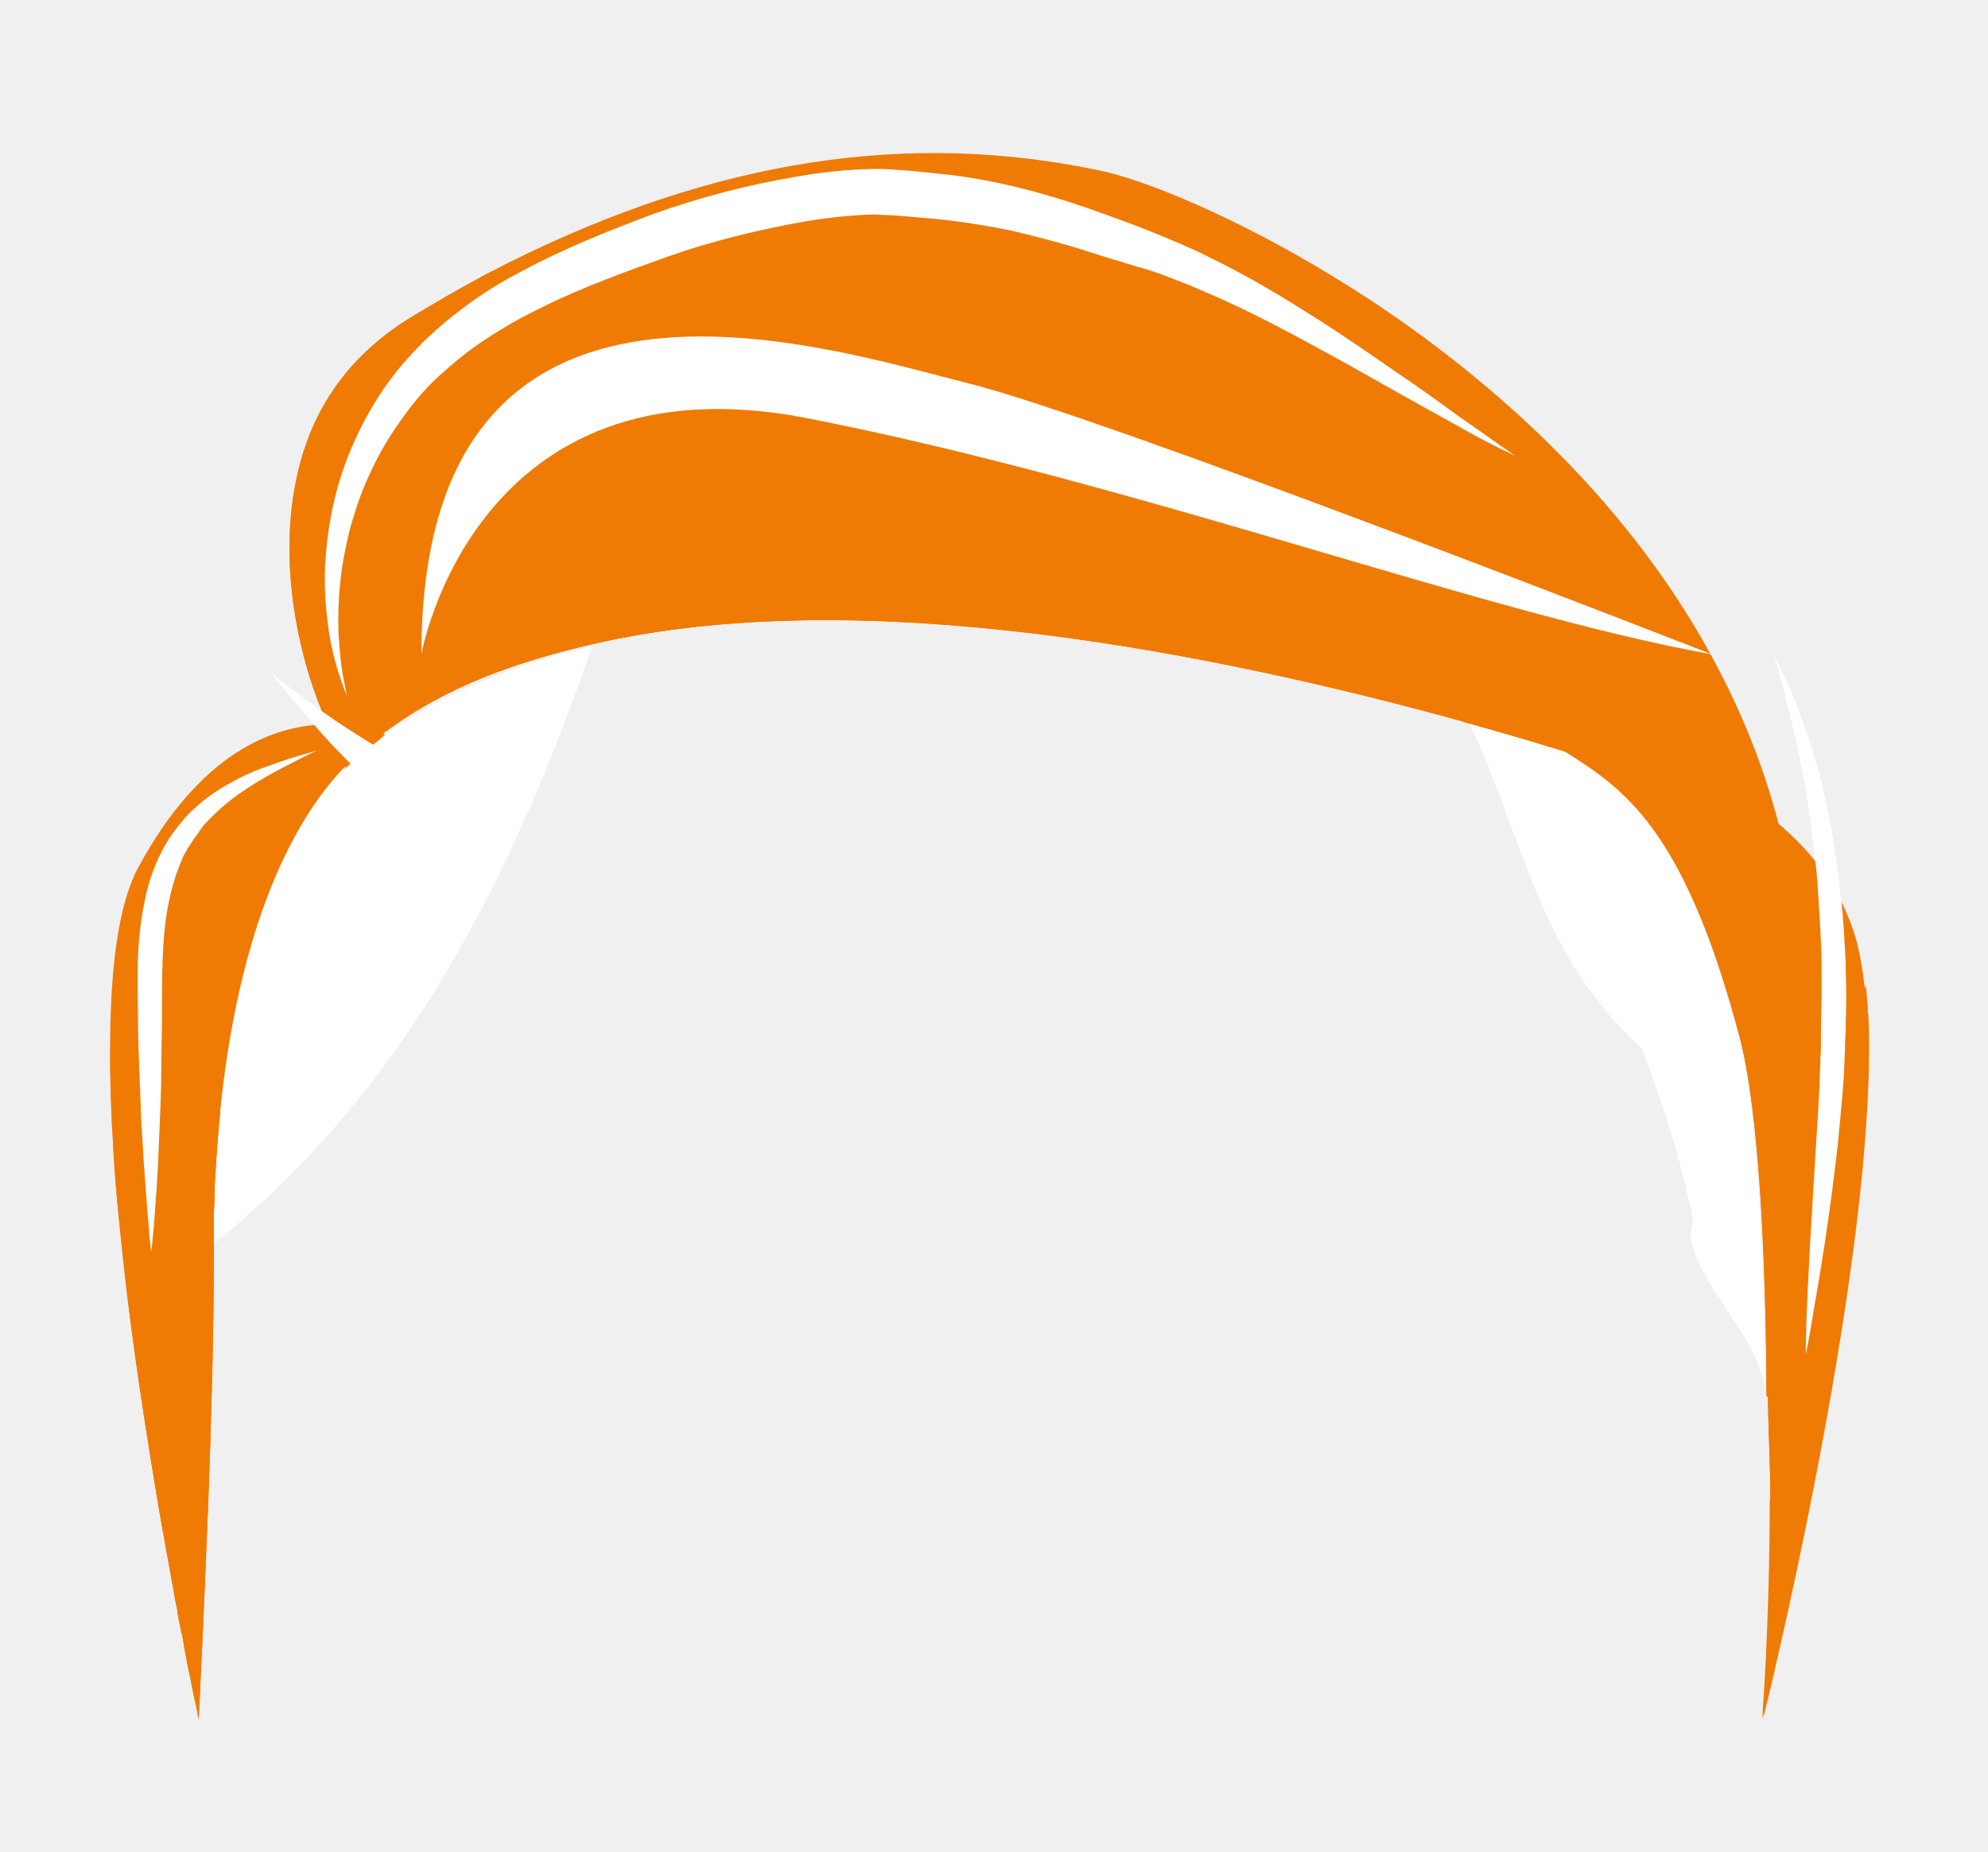
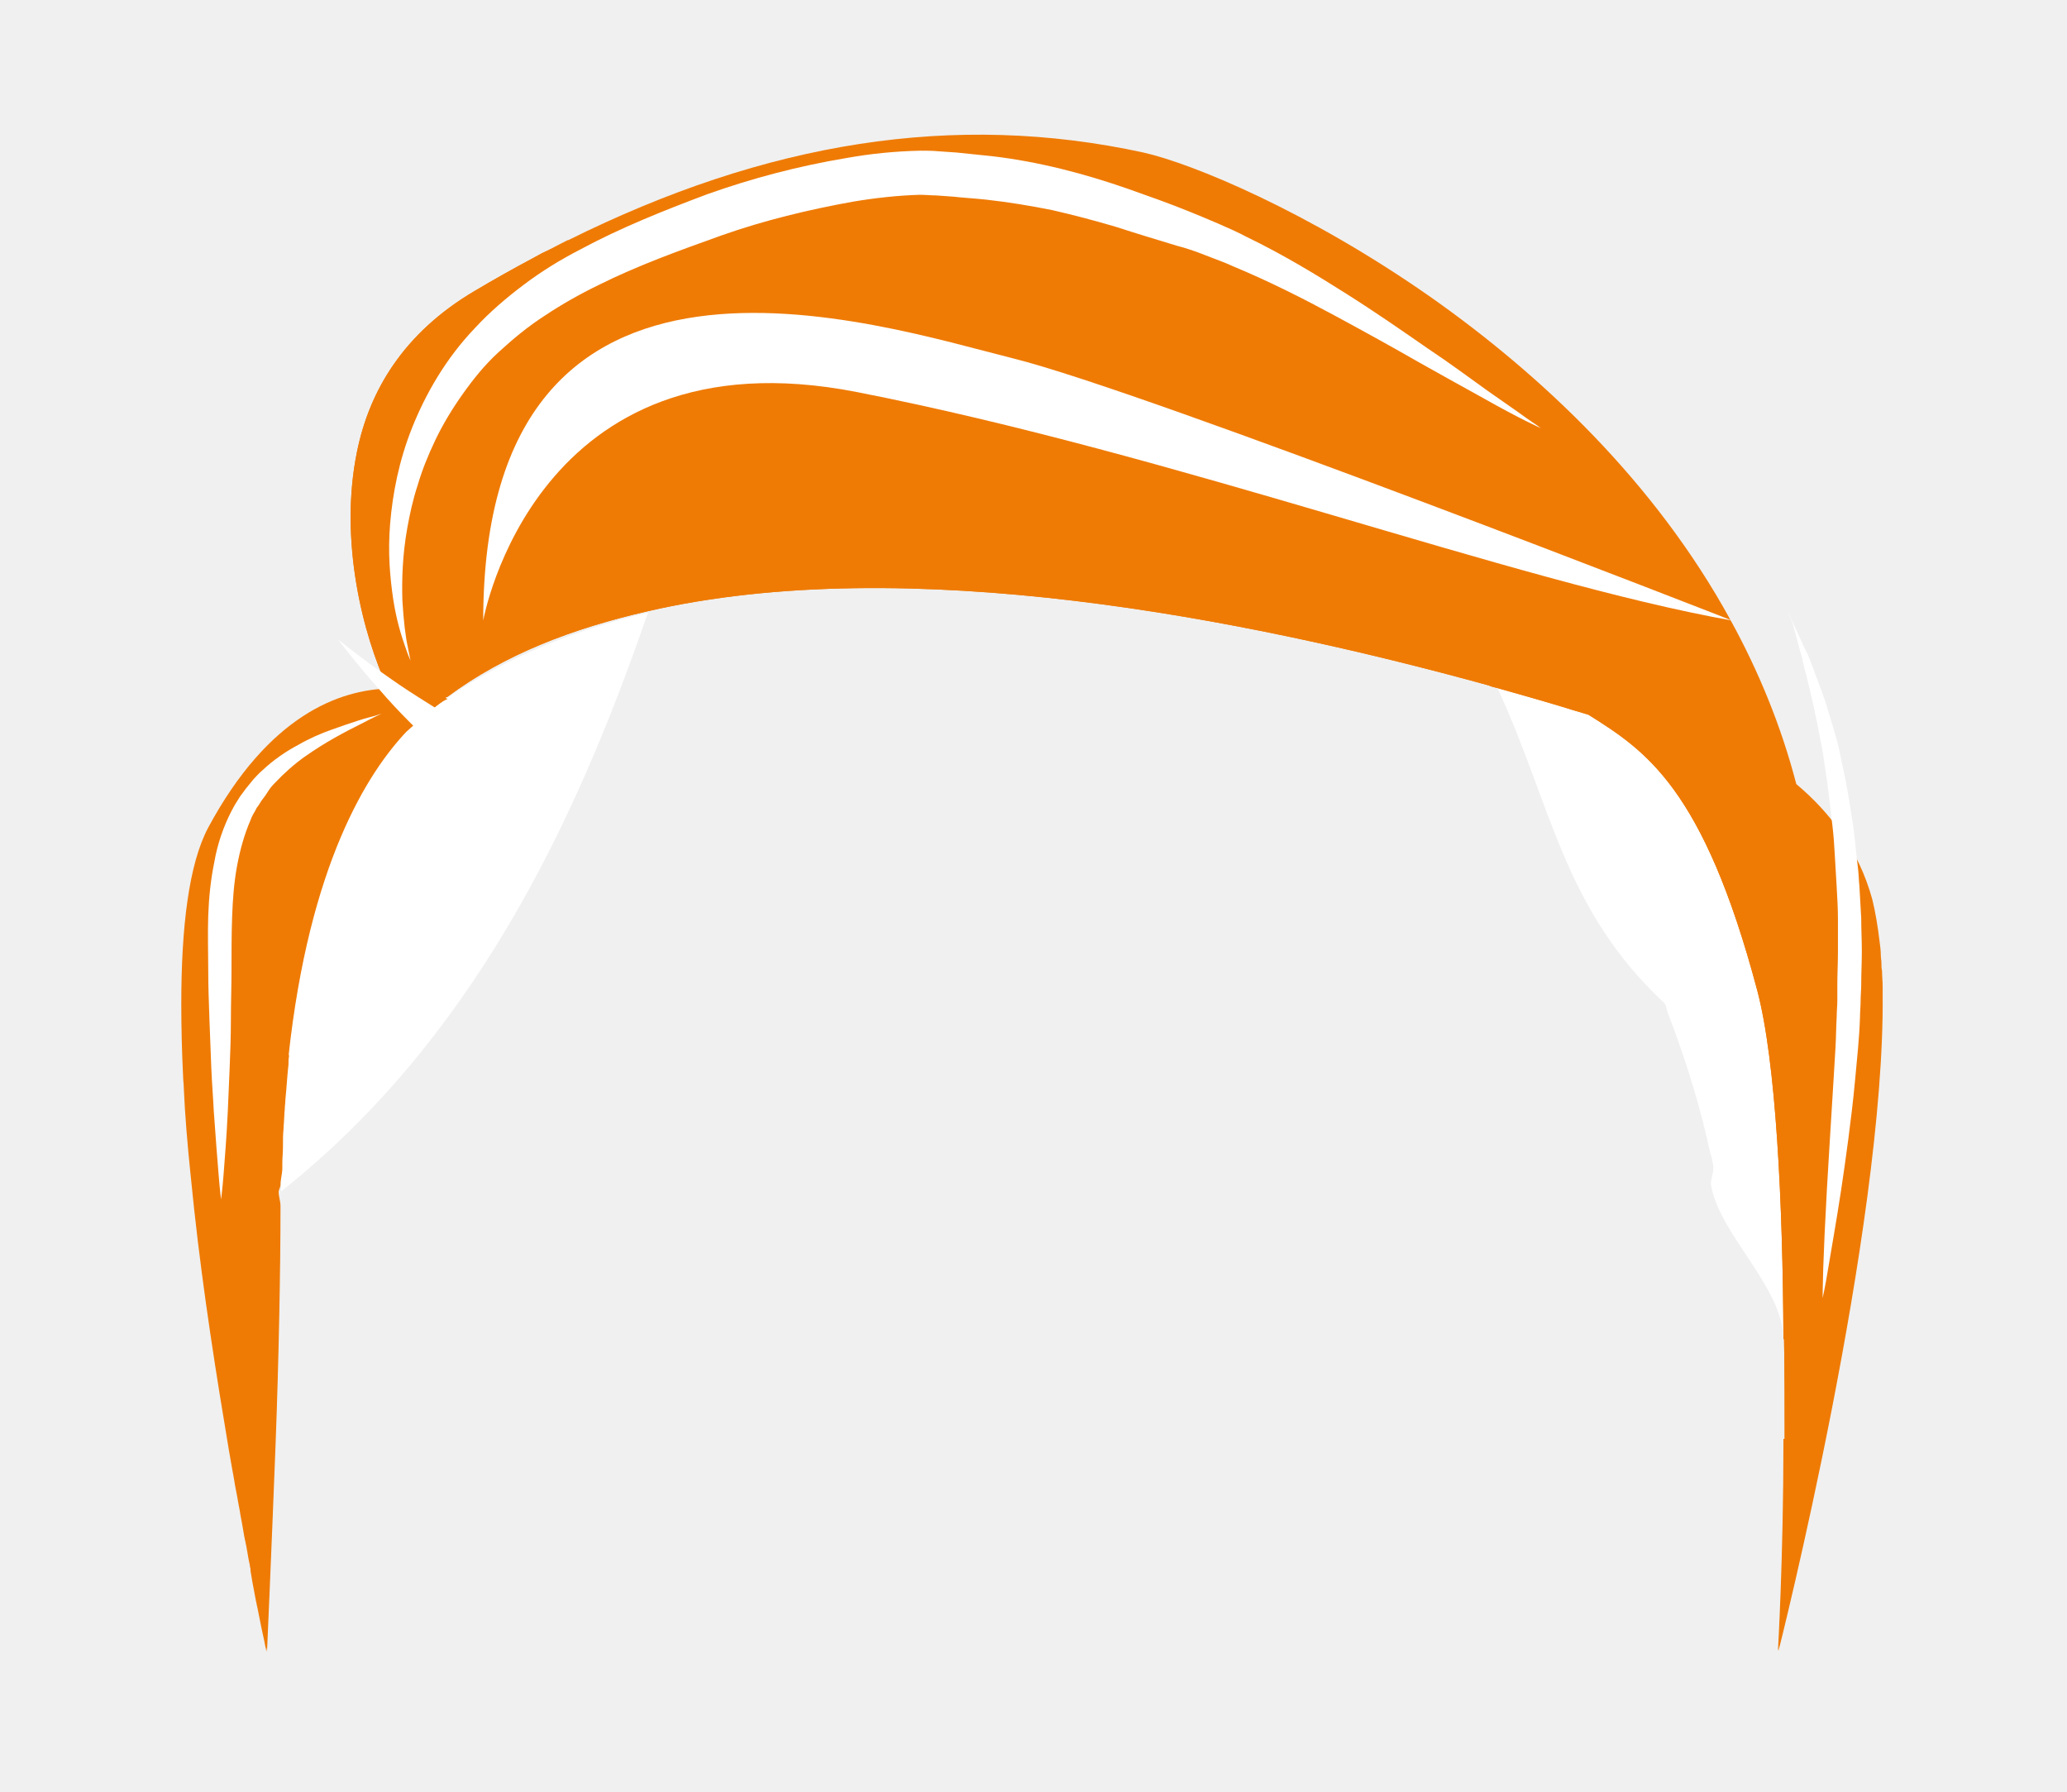
- <svg xmlns="http://www.w3.org/2000/svg" version="1.1" id="Layer_1" x="0px" y="0px" viewBox="0 0 314.2 292.6" style="enable-background:new 0 0 314.2 292.6;" xml:space="preserve">
+ <svg xmlns="http://www.w3.org/2000/svg" version="1.1" id="Layer_1" x="0px" y="0px" viewBox="0 0 337.5 292.5" style="enable-background:new 0 0 337.5 292.5;" xml:space="preserve">
  <style type="text/css">
	.st0{fill:#FFFFFF;}
	.st1{fill:#EF7B05;}
	.st2{fill:none;}
</style>
  <g id="XMLID_1373_">
-     <path id="XMLID_7334_" class="st0" d="M279,220.6c-0.2-8.5-10.3-16.8-11.8-24.9c-0.2-1.2,0.6-2.3,0.3-3.5c-0.1-0.6-0.2-1.2-0.4-1.7   c-0.3-1.1-0.5-2.3-0.8-3.4c-0.1-0.6-0.3-1.1-0.4-1.7c-0.6-2.3-1.2-4.5-1.9-6.7c-0.8-2.8-1.8-5.5-2.7-8.1c-0.4-1.1-0.8-2.1-1.2-3.2   c-0.2-0.5-0.2-1.2-0.6-1.6c-16.5-15.4-18.3-32.2-27.2-51.4c4,1.1,7.8,2.2,11.4,3.3c1.2,0.4,2.4,0.7,3.6,1.1   c9.2,5.8,18.6,11.7,27.5,44.9C277.8,175.3,278.8,198.6,279,220.6z" />
-     <path id="XMLID_7333_" class="st0" d="M93.6,102.1c-12.1,35.2-29,70-59.9,94.5c0-0.4,0-0.8,0-1.2c0-0.9,0-1.8,0.1-2.7   c0-0.3,0-0.6,0-0.9c0-0.8,0-1.7,0.1-2.5c0,0,0-0.1,0-0.2c0-1,0.1-1.9,0.1-2.9c0-0.1,0-0.1,0-0.2c0.1-1,0.1-2,0.2-3   c0-0.5,0.1-1,0.1-1.5c0.1-1.9,0.3-3.8,0.5-5.7c0.1-0.5,0.1-0.9,0.1-1.4c3.3-31.3,12.8-46.3,19.4-53.2c0.1,0.1,0.1,0.1,0.1,0.1   c2.1-1.9,4.2-3.7,6.5-5.3c0,0,0,0,0,0C70.3,109.5,81.4,105,93.6,102.1z" />
+     <path id="XMLID_7334_" class="st0" d="M291.2,218.5c-0.2-8.5-10.3-16.8-11.8-24.9c-0.2-1.2,0.6-2.3,0.3-3.5   c-0.1-0.6-0.2-1.2-0.4-1.7c-0.3-1.1-0.5-2.3-0.8-3.4c-0.1-0.6-0.3-1.1-0.4-1.7c-0.6-2.3-1.2-4.5-1.9-6.7c-0.8-2.8-1.8-5.5-2.7-8.1   c-0.4-1.1-0.8-2.1-1.2-3.2c-0.2-0.5-0.2-1.2-0.6-1.6c-16.5-15.4-18.3-32.2-27.2-51.4c4,1.1,7.8,2.2,11.4,3.3   c1.2,0.4,2.4,0.7,3.6,1.1c9.2,5.8,18.6,11.7,27.5,44.9C290.1,173.2,291.1,196.5,291.2,218.5z" />
+     <path id="XMLID_7333_" class="st0" d="M105.8,100c-12.1,35.2-29,70-59.9,94.5c0-0.4,0-0.8,0-1.2c0-0.9,0-1.8,0.1-2.7   c0-0.3,0-0.6,0-0.9c0-0.8,0-1.7,0.1-2.5c0,0,0-0.1,0-0.2c0-1,0.1-1.9,0.1-2.9c0-0.1,0-0.1,0-0.2c0.1-1,0.1-2,0.2-3   c0-0.5,0.1-1,0.1-1.5c0.1-1.9,0.3-3.8,0.5-5.7c0.1-0.5,0.1-0.9,0.1-1.4c3.3-31.3,12.8-46.3,19.4-53.2c0.1,0.1,0.1,0.1,0.1,0.1   c2.1-1.9,4.2-3.7,6.5-5.3c0,0,0,0,0,0C82.5,107.4,93.6,102.9,105.8,100z" />
    <g id="XMLID_7318_">
-       <path id="XMLID_7332_" class="st1" d="M60.9,116.2C60.9,116.2,60.9,116.2,60.9,116.2c-0.3,0.1-3,1.4-6.6,5.2    c-6.5,6.8-16,21.8-19.4,53.2c-0.1,0.5-0.1,0.9-0.1,1.4c-0.2,1.8-0.4,3.7-0.5,5.7c0,0.5-0.1,1-0.1,1.5c-0.1,1-0.1,2-0.2,3    c0,0.1,0,0.1,0,0.2c-0.1,1-0.1,1.9-0.1,2.9c0,0.1,0,0.1,0,0.2c0,0.8-0.1,1.7-0.1,2.5c0,0.3,0,0.6,0,0.9c0,0.9,0,1.8,0,2.7    c0,0.4,0,0.8,0,1.2c0,0,0,0,0,0c0,0.7,0,1.5,0,2.3c0,10.9-0.4,25.5-0.9,38.8c-0.7,18.2-1.5,33.9-1.5,33.9s-0.1-0.3-0.2-1    c0-0.2-0.1-0.4-0.1-0.6c-0.3-1.3-0.7-3.2-1.2-5.8c-0.1-0.3-0.1-0.6-0.2-0.9c-0.2-1-0.4-2.1-0.6-3.2c-0.1-0.6-0.2-1.2-0.3-1.8    c0-0.1,0-0.2-0.1-0.3c-0.1-0.3-0.1-0.7-0.2-1c-0.2-0.9-0.4-1.8-0.5-2.8c-0.1-0.3-0.1-0.6-0.2-0.9c-0.2-0.9-0.3-1.8-0.5-2.8    c-0.1-0.5-0.2-1-0.3-1.6c0,0,0-0.1,0-0.1c-0.1-0.5-0.2-1.1-0.3-1.6c-0.2-1.3-0.5-2.5-0.7-3.9c-0.1-0.7-0.3-1.5-0.4-2.2    c0-0.2-0.1-0.4-0.1-0.6c-0.1-0.6-0.2-1.1-0.3-1.7c-2-11.9-4.2-25.7-5.7-39.5c-0.2-1.9-0.4-3.9-0.6-5.8c-0.5-4.8-0.9-9.6-1.1-14.2    c0-0.5-0.1-1.1-0.1-1.6c-0.2-4.1-0.3-8.1-0.3-11.9c0-12.4,1.2-22.8,4.4-28.8c9.9-18.4,21.5-22.5,29.5-22.7    C56.9,114.3,60.9,116.2,60.9,116.2z" />
-       <path id="XMLID_7331_" class="st1" d="M279.8,237c0-5.2-0.3-10.6-0.4-16.2c0,0-0.2-0.1-0.2-0.2c-0.1-22-1.2-45.3-4.3-56.9    c-8.8-33.1-18.4-39.1-27.5-44.9c-1.2-0.4-2.4-0.7-3.6-1.1c-3.6-1.1-7.5-2.2-11.4-3.3c-0.4-0.1-0.9-0.2-1.3-0.4    c-39.6-10.9-95-22-137.4-12.2c-12.2,2.8-23.3,6.8-32.7,13.8h0c0,0,0,0,0,0c0,0-0.1,0-0.1,0h0c-0.1,0-0.3,0.5-0.4,0.6    c0,0,0,0.1,0,0.2c-0.3,0.2-0.5,0.5-0.8,0.7c-0.4,0.3-0.8,0.6-1.2,1c-1.4,1.1-2.7,2.2-4,3.4c0,0,0,0-0.1-0.1c0,0,0.3,0,0.3,0    c-0.3-0.6-1.9-3.1-2.9-6.9v0c-4-8.6-8-24-5-38.6v0c2-9.8,7.2-19.3,18.9-26.2c3.2-1.9,6.2-3.7,9.4-5.4c0.6-0.3,1.2-0.7,1.8-1    c1.3-0.6,2.5-1.3,3.7-1.9c0,0,0,0,0,0c32.4-16.1,63.1-21,93.9-14.3c8,1.8,26.9,9.6,46.9,23.6c17.9,12.6,36.6,30.1,49,52.8    c4.5,8.2,8.2,17.1,10.7,26.7c5.6,4.7,10.2,10.8,12.4,18.8c0.5,2,0.9,4.4,1.2,6.9c0.1,0.8,0.1,1.5,0.2,2.3c0,0.4,0.1,0.8,0.1,1.2    c0,0,0,0,0,0.1c0,0.4,0,0.8,0.1,1.2c0,0.8,0.1,1.7,0.1,2.6c0,0.4,0,0.8,0,1.2c0.4,38.4-16.7,107.2-16.7,107.2s1.2-15.1,1.2-34.3    V237z" />
-       <path id="XMLID_7330_" class="st1" d="M279.8,237c0-5.2-0.3-10.6-0.4-16.2c0,0-0.2-0.1-0.2-0.2c-0.1-22-1.2-45.3-4.3-56.9    c-8.8-33.1-18.4-39.1-27.5-44.9c-1.2-0.4-2.4-0.7-3.6-1.1c-3.6-1.1-7.5-2.2-11.4-3.3c-0.4-0.1-0.9-0.2-1.3-0.4    c-39.6-10.9-95-22-137.4-12.2c-12.2,2.8-23.3,6.8-32.7,13.8h0c0,0,0,0,0,0c0,0-0.1,0-0.1,0h0c-0.1,0-0.3,0.5-0.4,0.6    c0,0,0,0.1,0,0.2c-0.3,0.2-0.5,0.5-0.8,0.7c-0.4,0.3-0.8,0.6-1.2,1c-1.4,1.1-2.7,2.2-4,3.4c0,0,0,0-0.1-0.1c0,0,0.3,0,0.3,0    c-0.3-0.6-1.9-3.1-2.9-6.9v0c-4-8.6-8-24-5-38.6v0c2-9.8,7.2-19.3,18.9-26.2c3.2-1.9,6.2-3.7,9.4-5.4c0.6-0.3,1.2-0.7,1.8-1    c1.3-0.6,2.5-1.3,3.7-1.9c-14.5,8.1-20.2,17-22,26C56.3,79.1,61,91,61,100.9c0,5.8,1.8,5.5,5.8,2.4v0c0-0.1,0-0.2,0.1-0.3    c0,0-0.1,0,0,0c8.1-6.5,23.7-23.6,48-25.9c50.9-4.8,118.7,18.6,146.6,37.3c22.4,15,23.3,61.8,23.3,70.5c0,0.9,0.1,1.3,0.3,1.3    c1.7,0,9.8-30.5,9.8-30.5c0.1,0.8,0.1,1.5,0.2,2.3c0,0.4,0.1,0.8,0.1,1.2c0,0,0,0,0,0.1c0,0.4,0,0.8,0.1,1.2    c0,0.8,0.1,1.7,0.1,2.6c0,0.4,0,0.8,0,1.2c0.4,38.4-16.7,107.2-16.7,107.2s1.2-15.1,1.2-34.3V237z" />
-       <path id="XMLID_7329_" class="st1" d="M34.9,174.5c-0.1,0.5-0.1,0.9-0.1,1.4c-0.2,1.8-0.3,3.7-0.5,5.7c0,0.5-0.1,1-0.1,1.5    c-0.1,1-0.1,2-0.2,3c0,0.1,0,0.1,0,0.2c-0.1,1-0.1,1.9-0.1,2.9c0,0.1,0,0.1,0,0.2c0,0.8-0.1,1.7-0.1,2.5c0,0.3,0,0.6,0,0.9    c0,0.9,0,1.8,0,2.7c0,0.4,0,0.8,0,1.2c0,0,0,0,0,0c0,0.7,0,1.5,0,2.3c0,10.9-0.4,25.5-0.9,38.8c-0.7,18.2-1.5,33.9-1.5,33.9    s-0.1-0.3-0.2-1c0-0.2-0.1-0.4-0.1-0.6c-0.3-1.3-0.7-3.2-1.2-5.8c-0.1-0.3-0.1-0.6-0.2-0.9c-0.2-1-0.4-2.1-0.6-3.2    c-0.1-0.6-0.2-1.2-0.3-1.8c0-0.1,0-0.2-0.1-0.3c-0.1-0.3-0.1-0.7-0.2-1c-0.2-0.9-0.4-1.8-0.5-2.8c-0.1-0.3-0.1-0.6-0.2-0.9    c-0.2-0.9-0.3-1.8-0.5-2.8c-0.1-0.5-0.2-1-0.3-1.6c0,0,0-0.1,0-0.1c-0.1-0.5-0.2-1.1-0.3-1.6c-0.2-1.3-0.5-2.5-0.7-3.9    c-0.1-0.7-0.3-1.5-0.4-2.2c0-0.2-0.1-0.4-0.1-0.6c-0.1-0.6-0.2-1.1-0.3-1.7c-2-11.9-4.2-25.7-5.7-39.5c-0.2-1.9-0.4-3.9-0.6-5.8    c-0.5-4.8-0.9-9.6-1.1-14.2c0-0.5-0.1-1.1-0.1-1.6c-0.2-4.1-0.3-8.1-0.3-11.9c0,0,8.5,29.2,10.3,27.1c3.5-4.1,6.8-20,6.8-20    L34.9,174.5z" />
-       <path id="XMLID_7328_" class="st0" d="M66.6,103.4c0,0,8.4-47.6,61-37.3s107,30.9,142.9,37.3c0,0-95.3-37.3-117.4-42.8    S66.6,33.7,66.6,103.4z" />
+       <path id="XMLID_7332_" class="st1" d="M73.1,114.1C73.1,114.1,73.1,114.1,73.1,114.1c-0.3,0.1-3,1.4-6.6,5.2    c-6.5,6.8-16,21.8-19.4,53.2c-0.1,0.5-0.1,0.9-0.1,1.4c-0.2,1.8-0.4,3.7-0.5,5.7c0,0.5-0.1,1-0.1,1.5c-0.1,1-0.1,2-0.2,3    c0,0.1,0,0.1,0,0.2c-0.1,1-0.1,1.9-0.1,2.9c0,0.1,0,0.1,0,0.2c0,0.8-0.1,1.7-0.1,2.5c0,0.3,0,0.6,0,0.9c0,0.9-0.3,1.8-0.3,2.7    c0,0.4-0.3,0.8-0.3,1.2c0,0,0,0,0,0c0,0.7,0.3,1.5,0.3,2.3c0,10.9-0.3,25.5-0.8,38.8c-0.7,18.2-1.4,33.9-1.4,33.9s0-0.3-0.2-1    c0-0.2-0.1-0.4-0.1-0.6c-0.3-1.3-0.7-3.2-1.2-5.8c-0.1-0.3-0.1-0.6-0.2-0.9c-0.2-1-0.4-2.1-0.6-3.2c-0.1-0.6-0.2-1.2-0.3-1.8    c0-0.1,0-0.2,0-0.3c-0.1-0.3-0.1-0.7-0.2-1c-0.2-0.9-0.3-1.8-0.5-2.8c-0.1-0.3-0.1-0.6-0.2-0.9c-0.2-0.9-0.3-1.8-0.5-2.8    c-0.1-0.5-0.2-1-0.3-1.6c0,0,0-0.1,0-0.1c-0.1-0.5-0.2-1.1-0.3-1.6c-0.2-1.3-0.5-2.5-0.7-3.9c-0.1-0.7-0.3-1.5-0.4-2.2    c0-0.2-0.1-0.4-0.1-0.6c-0.1-0.6-0.2-1.1-0.3-1.7c-2-11.9-4.2-25.7-5.7-39.5c-0.2-1.9-0.4-3.9-0.6-5.8c-0.5-4.8-0.9-9.6-1.1-14.2    c0-0.5-0.1-1.1-0.1-1.6c-0.2-4.1-0.3-8.1-0.3-11.9c0-12.4,1.2-22.8,4.4-28.8c9.9-18.4,21.5-22.5,29.5-22.7    C69.2,112.2,73.1,114.1,73.1,114.1z" />
+       <path id="XMLID_7331_" class="st1" d="M291.4,234.9c0-5.2,0-10.6-0.1-16.2c0,0,0-0.1-0.1-0.2c-0.1-22-1.2-45.3-4.3-56.9    c-8.8-33.1-18.3-39.1-27.5-44.9c-1.2-0.4-2.4-0.7-3.6-1.1c-3.6-1.1-7.5-2.2-11.4-3.3c-0.4-0.1-0.9-0.2-1.3-0.4    c-39.6-10.9-95-21.9-137.4-12.1c-12.2,2.8-23.3,7-32.7,14h0c0,0,0,0,0,0c0,0-0.1,0-0.1,0h0c-0.1,0-0.3,0.3-0.4,0.4    c0,0,0,0.1,0,0.1c-0.3,0.2-0.5,0.4-0.8,0.6c-0.4,0.3-0.8,0.6-1.2,1c-1.4,1.1-2.7,2.2-4,3.4c0,0,0,0-0.1-0.1c0,0,0,0,0,0    c-0.3-0.6-2.1-3.1-3.1-6.9v0c-4-8.6-8-24-5-38.6v0c2-9.8,7.5-19.3,19.2-26.2c3.2-1.9,6.4-3.7,9.6-5.4c0.6-0.3,1.2-0.7,1.9-1    c1.3-0.6,2.5-1.3,3.7-1.9c0,0,0,0,0.1,0c32.4-16.1,63.1-21,93.9-14.3c8,1.8,26.9,9.6,46.9,23.6c17.9,12.6,36.6,30.1,49,52.8    c4.5,8.2,8.2,17.1,10.7,26.7c5.6,4.7,10.2,10.8,12.4,18.8c0.5,2,0.9,4.4,1.2,6.9c0.1,0.8,0.2,1.5,0.2,2.3c0,0.4,0.1,0.8,0.1,1.2    c0,0,0,0,0,0.1c0,0.4,0,0.8,0.1,1.2c0,0.8,0.1,1.7,0.1,2.6c0,0.4,0,0.8,0,1.2c0.4,38.4-17,107.2-17,107.2s0.9-15.1,0.9-34.3V234.9    z" />
+       <path id="XMLID_7330_" class="st1" d="M291.4,234.9c0-5.2,0-10.6-0.1-16.2c0,0,0-0.1-0.1-0.2c-0.1-22-1.2-45.3-4.3-56.9    c-8.8-33.1-18.3-39.1-27.5-44.9c-1.2-0.4-2.4-0.7-3.6-1.1c-3.6-1.1-7.5-2.2-11.4-3.3c-0.4-0.1-0.9-0.2-1.3-0.4    c-39.6-10.9-95-21.9-137.4-12.1c-12.2,2.8-23.3,7-32.7,14h0c0,0,0,0,0,0c0,0-0.1,0-0.1,0h0c-0.1,0-0.3,0.3-0.4,0.4    c0,0,0,0.1,0,0.1c-0.3,0.2-0.5,0.4-0.8,0.6c-0.4,0.3-0.8,0.6-1.2,1c-1.4,1.1-2.7,2.2-4,3.4c0,0,0,0-0.1-0.1c0,0,0,0,0,0    c-0.3-0.6-2.1-3.1-3.1-6.9v0c-4-8.6-8-24-5-38.6v0c2-9.8,7.5-19.3,19.2-26.2c3.2-1.9,6.4-3.7,9.6-5.4c0.6-0.3,1.2-0.7,1.9-1    c1.3-0.6,2.5-1.3,3.7-1.9c-14.5,8.1-20.2,17-21.9,26c-2.3,11.9,2,23.8,2,33.7c0,5.8,1.5,5.5,5.5,2.4v0c0-0.1,0.3-0.2,0.4-0.3    c0,0,0.1,0,0.1,0c8.1-6.5,23.8-23.6,48-25.9c50.9-4.8,118.7,18.6,146.6,37.3c22.4,15,23.3,61.8,23.3,70.5c0,0.9,0.1,1.3,0.3,1.3    c1.7,0,9.8-30.5,9.8-30.5c0.1,0.8,0.2,1.5,0.2,2.3c0,0.4,0.1,0.8,0.1,1.2c0,0,0,0,0,0.1c0,0.4,0,0.8,0.1,1.2    c0,0.8,0.1,1.7,0.1,2.6c0,0.4,0,0.8,0,1.2c0.4,38.4-17,107.2-17,107.2s0.9-15.1,0.9-34.3V234.9z" />
+       <path id="XMLID_7329_" class="st1" d="M47.2,172.4c-0.1,0.5-0.1,0.9-0.1,1.4c-0.2,1.8-0.3,3.7-0.5,5.7c0,0.5-0.1,1-0.1,1.5    c-0.1,1-0.1,2-0.2,3c0,0.1,0,0.1,0,0.2c-0.1,1-0.1,1.9-0.1,2.9c0,0.1,0,0.1,0,0.2c0,0.8-0.1,1.7-0.1,2.5c0,0.3,0,0.6,0,0.9    c0,0.9-0.3,1.8-0.3,2.7c0,0.4-0.3,0.8-0.3,1.2c0,0,0,0,0,0c0,0.7,0.3,1.5,0.3,2.3c0,10.9-0.3,25.5-0.8,38.8    c-0.7,18.2-1.4,33.9-1.4,33.9s0-0.3-0.2-1c0-0.2-0.1-0.4-0.1-0.6c-0.3-1.3-0.7-3.2-1.2-5.8c-0.1-0.3-0.1-0.6-0.2-0.9    c-0.2-1-0.4-2.1-0.6-3.2c-0.1-0.6-0.2-1.2-0.3-1.8c0-0.1,0-0.2,0-0.3c-0.1-0.3-0.1-0.7-0.2-1c-0.2-0.9-0.3-1.8-0.5-2.8    c-0.1-0.3-0.1-0.6-0.2-0.9c-0.2-0.9-0.3-1.8-0.5-2.8c-0.1-0.5-0.2-1-0.3-1.6c0,0,0-0.1,0-0.1c-0.1-0.5-0.2-1.1-0.3-1.6    c-0.2-1.3-0.5-2.5-0.7-3.9c-0.1-0.7-0.3-1.5-0.4-2.2c0-0.2-0.1-0.4-0.1-0.6c-0.1-0.6-0.2-1.1-0.3-1.7c-2-11.9-4.2-25.7-5.7-39.5    c-0.2-1.9-0.4-3.9-0.6-5.8c-0.5-4.8-0.9-9.6-1.1-14.2c0-0.5-0.1-1.1-0.1-1.6c-0.2-4.1-0.3-8.1-0.3-11.9c0,0,8.5,29.2,10.3,27.1    c3.5-4.1,6.8-20,6.8-20L47.2,172.4z" />
+       <path id="XMLID_7328_" class="st0" d="M78.9,101.3c0,0,8.4-47.6,61-37.3s107,30.9,142.9,37.3c0,0-95.3-37.3-117.4-42.8    S78.9,31.6,78.9,101.3z" />
      <g id="XMLID_7325_">
-         <path id="XMLID_30_" class="st0" d="M50.1,118.6c0,0-1.3,0.6-3.6,1.8c-2.2,1.1-5.5,2.8-8.9,5.2c-1.7,1.2-3.4,2.7-5,4.4     c-0.4,0.4-0.8,0.9-1.1,1.4c-0.3,0.5-0.7,1-1,1.4l-0.5,0.8l-0.3,0.4l-0.2,0.4c-0.3,0.5-0.6,1-0.8,1.6c-1,2.3-1.7,4.8-2.2,7.5     c-0.5,2.7-0.7,5.5-0.8,8.3c-0.1,2.8-0.1,5.7-0.1,8.5c0,2.8-0.1,5.6-0.1,8.3c0,2.7-0.1,5.3-0.2,7.8c-0.1,2.5-0.2,4.8-0.3,7     c-0.2,4.3-0.5,7.9-0.7,10.5c-0.2,2.5-0.4,4-0.4,4s-0.2-1.4-0.4-4c-0.2-2.5-0.5-6.1-0.8-10.5c-0.1-2.2-0.3-4.5-0.4-7     c-0.1-2.5-0.2-5.1-0.3-7.8c-0.1-2.7-0.2-5.5-0.2-8.3c0-2.8-0.1-5.7,0-8.7c0.1-2.9,0.4-5.9,1-8.8c0.5-2.9,1.5-5.8,2.8-8.3     c0.3-0.6,0.7-1.3,1.1-1.9c0.4-0.7,0.8-1.1,1.2-1.7c0.5-0.6,0.9-1.1,1.3-1.6c0.5-0.5,0.9-1,1.4-1.4c1.9-1.8,4-3.2,5.9-4.2     c1.9-1.1,3.8-1.9,5.5-2.5c1.7-0.6,3.1-1.1,4.4-1.5c1.2-0.4,2.2-0.6,2.8-0.8C49.7,118.7,50.1,118.6,50.1,118.6z" />
+         <path id="XMLID_17_" class="st0" d="M62.3,116.5c0,0-1.3,0.6-3.6,1.8c-2.2,1.1-5.5,2.8-8.9,5.2c-1.7,1.2-3.4,2.7-5,4.4     c-0.4,0.4-0.8,0.9-1.1,1.4c-0.3,0.5-0.7,1-1,1.4l-0.5,0.8l-0.3,0.4l-0.2,0.4c-0.3,0.5-0.6,1-0.8,1.6c-1,2.3-1.7,4.8-2.2,7.5     c-0.5,2.7-0.7,5.5-0.8,8.3c-0.1,2.8-0.1,5.7-0.1,8.5c0,2.8-0.1,5.6-0.1,8.3c0,2.7-0.1,5.3-0.2,7.8c-0.1,2.5-0.2,4.8-0.3,7     c-0.2,4.3-0.5,7.9-0.7,10.5c-0.2,2.5-0.4,4-0.4,4s-0.2-1.4-0.4-4c-0.2-2.5-0.5-6.1-0.8-10.5c-0.1-2.2-0.3-4.5-0.4-7     c-0.1-2.5-0.2-5.1-0.3-7.8c-0.1-2.7-0.2-5.5-0.2-8.3c0-2.8-0.1-5.7,0-8.7c0.1-2.9,0.4-5.9,1-8.8c0.5-2.9,1.5-5.8,2.8-8.3     c0.3-0.6,0.7-1.3,1.1-1.9c0.4-0.7,0.8-1.1,1.2-1.7c0.5-0.6,0.9-1.1,1.3-1.6c0.5-0.5,0.9-1,1.4-1.4c1.9-1.8,4-3.2,5.9-4.2     c1.9-1.1,3.8-1.9,5.5-2.5c1.7-0.6,3.1-1.1,4.4-1.5c1.2-0.4,2.2-0.6,2.8-0.8C62,116.6,62.3,116.5,62.3,116.5z" />
      </g>
      <g id="XMLID_7322_">
-         <path id="XMLID_27_" class="st2" d="M286,141.7" />
+         <path id="XMLID_14_" class="st2" d="M298.2,139.6" />
      </g>
      <g id="XMLID_7319_">
-         <path id="XMLID_25_" class="st0" d="M54.9,110.1c0,0-0.1-0.2-0.3-0.7c-0.2-0.4-0.4-1.1-0.7-1.9c-0.6-1.7-1.4-4.3-1.9-7.6     c-0.5-3.4-0.9-7.5-0.5-12.3c0.4-4.8,1.4-10.2,3.6-15.7c2.2-5.5,5.5-11.3,10.3-16.3c2.3-2.5,5.1-4.9,7.9-7c2.9-2.2,6-4.1,9.3-5.8     c6.5-3.5,13.5-6.3,20.7-9c7.3-2.6,14.9-4.6,22.7-5.9c3.9-0.7,7.8-1.1,12-1.2c1,0,2.1,0,3.1,0.1l2.9,0.2c2,0.2,3.9,0.4,5.8,0.6     c7.7,0.9,15.2,2.9,22.1,5.3c3.4,1.2,6.8,2.4,10,3.7c1.7,0.7,3.2,1.3,4.8,2c1.6,0.7,3.2,1.4,4.7,2.2c6,2.9,11.4,6.2,16.3,9.3     c4.9,3.1,9.2,6.1,13.1,8.8c3.9,2.6,7.1,5,9.9,7c2.7,1.9,4.9,3.4,6.4,4.5c1.5,1,2.3,1.6,2.3,1.6s-0.9-0.4-2.5-1.2     c-1.6-0.8-3.9-2-6.9-3.7c-2.9-1.6-6.5-3.6-10.6-5.9c-4-2.3-8.7-4.9-13.7-7.6c-5-2.7-10.5-5.5-16.5-8c-1.5-0.7-3-1.2-4.5-1.8     c-1.5-0.6-3.2-1.2-4.8-1.6c-3.3-1-6.6-2-10-3.1c-3.4-1-6.8-1.9-10.3-2.7c-3.5-0.7-7.1-1.3-10.7-1.7c-1.8-0.2-3.7-0.3-5.5-0.5     l-2.8-0.2c-0.9,0-1.7-0.1-2.6-0.1c-3.5,0.1-7.2,0.5-10.8,1.1c-7.3,1.3-14.7,3.1-21.5,5.5c-7,2.5-13.9,5-20.1,8.1     c-3.1,1.5-6.1,3.2-8.8,5c-2.8,1.8-5.2,3.8-7.6,6c-2.3,2.1-4.2,4.5-5.9,6.9c-1.7,2.4-3.2,4.9-4.4,7.4c-1.2,2.5-2.2,5-2.9,7.4     c-0.8,2.4-1.3,4.8-1.7,7c-0.8,4.5-0.9,8.5-0.8,11.8c0.2,3.3,0.5,5.9,0.9,7.7c0.2,0.9,0.3,1.6,0.4,2     C54.8,109.9,54.9,110.1,54.9,110.1z" />
+         <path id="XMLID_12_" class="st0" d="M67.1,108c0,0-0.1-0.2-0.3-0.7c-0.2-0.4-0.4-1.1-0.7-1.9c-0.6-1.7-1.4-4.3-1.9-7.6     c-0.5-3.4-0.9-7.5-0.5-12.3c0.4-4.8,1.4-10.2,3.6-15.7c2.2-5.5,5.5-11.3,10.3-16.3c2.3-2.5,5.1-4.9,7.9-7c2.9-2.2,6-4.1,9.3-5.8     c6.5-3.5,13.5-6.3,20.7-9c7.3-2.6,14.9-4.6,22.7-5.9c3.9-0.7,7.8-1.1,12-1.2c1,0,2.1,0,3.1,0.1l2.9,0.2c2,0.2,3.9,0.4,5.8,0.6     c7.7,0.9,15.2,2.9,22.1,5.3c3.4,1.2,6.8,2.4,10,3.7c1.7,0.7,3.2,1.3,4.8,2c1.6,0.7,3.2,1.4,4.7,2.2c6,2.9,11.4,6.2,16.3,9.3     c4.9,3.1,9.2,6.1,13.1,8.8c3.9,2.6,7.1,5,9.9,7c2.7,1.9,4.9,3.4,6.4,4.5c1.5,1,2.3,1.6,2.3,1.6s-0.9-0.4-2.5-1.2     c-1.6-0.8-3.9-2-6.9-3.7c-2.9-1.6-6.5-3.6-10.6-5.9c-4-2.3-8.7-4.9-13.7-7.6c-5-2.7-10.5-5.5-16.5-8c-1.5-0.7-3-1.2-4.5-1.8     c-1.5-0.6-3.2-1.2-4.8-1.6c-3.3-1-6.6-2-10-3.1c-3.4-1-6.8-1.9-10.3-2.7c-3.5-0.7-7.1-1.3-10.7-1.7c-1.8-0.2-3.7-0.3-5.5-0.5     l-2.8-0.2c-0.9,0-1.7-0.1-2.6-0.1c-3.5,0.1-7.2,0.5-10.8,1.1c-7.3,1.3-14.7,3.1-21.5,5.5c-7,2.5-13.9,5-20.1,8.1     c-3.1,1.5-6.1,3.2-8.8,5c-2.8,1.8-5.2,3.8-7.6,6c-2.3,2.1-4.2,4.5-5.9,6.9c-1.7,2.4-3.2,4.9-4.4,7.4c-1.2,2.5-2.2,5-2.9,7.4     c-0.8,2.4-1.3,4.8-1.7,7c-0.8,4.5-0.9,8.5-0.8,11.8c0.2,3.3,0.5,5.9,0.9,7.7c0.2,0.9,0.3,1.6,0.4,2C67,107.8,67.1,108,67.1,108z" />
      </g>
    </g>
    <g id="XMLID_7315_">
-       <path id="XMLID_23_" class="st0" d="M279.8,102c0,0,0.2,0.4,0.5,1.2c0.3,0.8,0.9,1.9,1.5,3.3c0.3,0.7,0.7,1.5,1.1,2.3    c0.4,0.9,0.7,1.8,1.1,2.8c0.7,2,1.7,4.3,2.4,6.9c0.4,1.3,0.8,2.6,1.2,4c0.4,1.4,0.7,2.9,1,4.4c0.7,3,1.2,6.2,1.7,9.5    c0.3,1.7,0.4,3.4,0.6,5.1c0.1,0.9,0.2,1.7,0.3,2.6c0.1,0.9,0.1,1.7,0.2,2.6c0.1,1.8,0.2,3.5,0.3,5.3c0,1.8,0.1,3.6,0.1,5.4    c0,1.8-0.1,3.6-0.1,5.4c0,0.9-0.1,1.8-0.1,2.7c0,0.9-0.1,1.8-0.1,2.6c-0.1,3.5-0.5,6.9-0.8,10.3c-0.3,3.3-0.7,6.5-1.1,9.6    c-0.4,3-0.8,5.9-1.2,8.5c-0.8,5.3-1.6,9.6-2.1,12.7c-0.5,3.1-0.9,4.8-0.9,4.8s0-1.8,0.1-4.9c0.1-3.1,0.3-7.5,0.6-12.9    c0.3-5.3,0.7-11.5,1.1-18.1c0.1-1.7,0.2-3.3,0.3-5c0.1-1.7,0.1-3.4,0.2-5.1c0-0.9,0.1-1.7,0.1-2.6c0-0.9,0-1.7,0-2.6    c0-1.7,0.1-3.5,0.1-5.3c0-1.8,0-3.5,0-5.3c0-1.7-0.1-3.5-0.2-5.2c-0.1-1.7-0.2-3.4-0.3-5.1c-0.1-1.7-0.2-3.4-0.4-5    c-0.4-3.3-0.7-6.4-1.2-9.4c-0.2-1.5-0.4-2.9-0.7-4.3c-0.3-1.4-0.5-2.7-0.8-4c-0.5-2.6-1.1-4.9-1.6-7c-0.3-1-0.5-2-0.7-2.9    c-0.3-0.9-0.5-1.7-0.7-2.5c-0.4-1.5-0.7-2.7-1-3.5C279.9,102.4,279.8,102,279.8,102z" />
+       <path id="XMLID_10_" class="st0" d="M292,99.9c0,0,0.2,0.4,0.5,1.2c0.3,0.8,0.9,1.9,1.5,3.3c0.3,0.7,0.7,1.5,1.1,2.3    c0.4,0.9,0.7,1.8,1.1,2.8c0.7,2,1.7,4.3,2.4,6.9c0.4,1.3,0.8,2.6,1.2,4c0.4,1.4,0.7,2.9,1,4.4c0.7,3,1.2,6.2,1.7,9.5    c0.3,1.7,0.4,3.4,0.6,5.1c0.1,0.9,0.2,1.7,0.3,2.6c0.1,0.9,0.1,1.7,0.2,2.6c0.1,1.8,0.2,3.5,0.3,5.3c0,1.8,0.1,3.6,0.1,5.4    c0,1.8-0.1,3.6-0.1,5.4c0,0.9-0.1,1.8-0.1,2.7c0,0.9-0.1,1.8-0.1,2.6c-0.1,3.5-0.5,6.9-0.8,10.3c-0.3,3.3-0.7,6.5-1.1,9.6    c-0.4,3-0.8,5.9-1.2,8.5c-0.8,5.3-1.6,9.6-2.1,12.7c-0.5,3.1-0.9,4.8-0.9,4.8s0-1.8,0.1-4.9c0.1-3.1,0.3-7.5,0.6-12.9    c0.3-5.3,0.7-11.5,1.1-18.1c0.1-1.7,0.2-3.3,0.3-5c0.1-1.7,0.1-3.4,0.2-5.1c0-0.9,0.1-1.7,0.1-2.6c0-0.9,0-1.7,0-2.6    c0-1.7,0.1-3.5,0.1-5.3c0-1.8,0-3.5,0-5.3c0-1.7-0.1-3.5-0.2-5.2c-0.1-1.7-0.2-3.4-0.3-5.1c-0.1-1.7-0.2-3.4-0.4-5    c-0.4-3.3-0.7-6.4-1.2-9.4c-0.2-1.5-0.4-2.9-0.7-4.3c-0.3-1.4-0.5-2.7-0.8-4c-0.5-2.6-1.1-4.9-1.6-7c-0.3-1-0.5-2-0.7-2.9    c-0.3-0.9-0.5-1.7-0.7-2.5c-0.4-1.5-0.7-2.7-1-3.5C292.1,100.3,292,99.9,292,99.9z" />
    </g>
    <g id="XMLID_7060_">
-       <path id="XMLID_21_" class="st0" d="M56.8,122.1c0,0-0.9-0.9-2.3-2.3c-1.4-1.4-3.2-3.3-4.9-5.3c-3.5-3.9-6.6-8-6.6-8    s4.1,3.3,8.3,6.2c2.1,1.5,4.3,2.9,5.9,3.9c1.6,1,2.7,1.7,2.7,1.7L56.8,122.1z" />
+       <path id="XMLID_8_" class="st0" d="M69,120c0,0-0.9-0.9-2.3-2.3c-1.4-1.4-3.2-3.3-4.9-5.3c-3.5-3.9-6.6-8-6.6-8s4.1,3.3,8.3,6.2    c2.1,1.5,4.3,2.9,5.9,3.9c1.6,1,2.7,1.7,2.7,1.7L69,120z" />
    </g>
  </g>
</svg>
